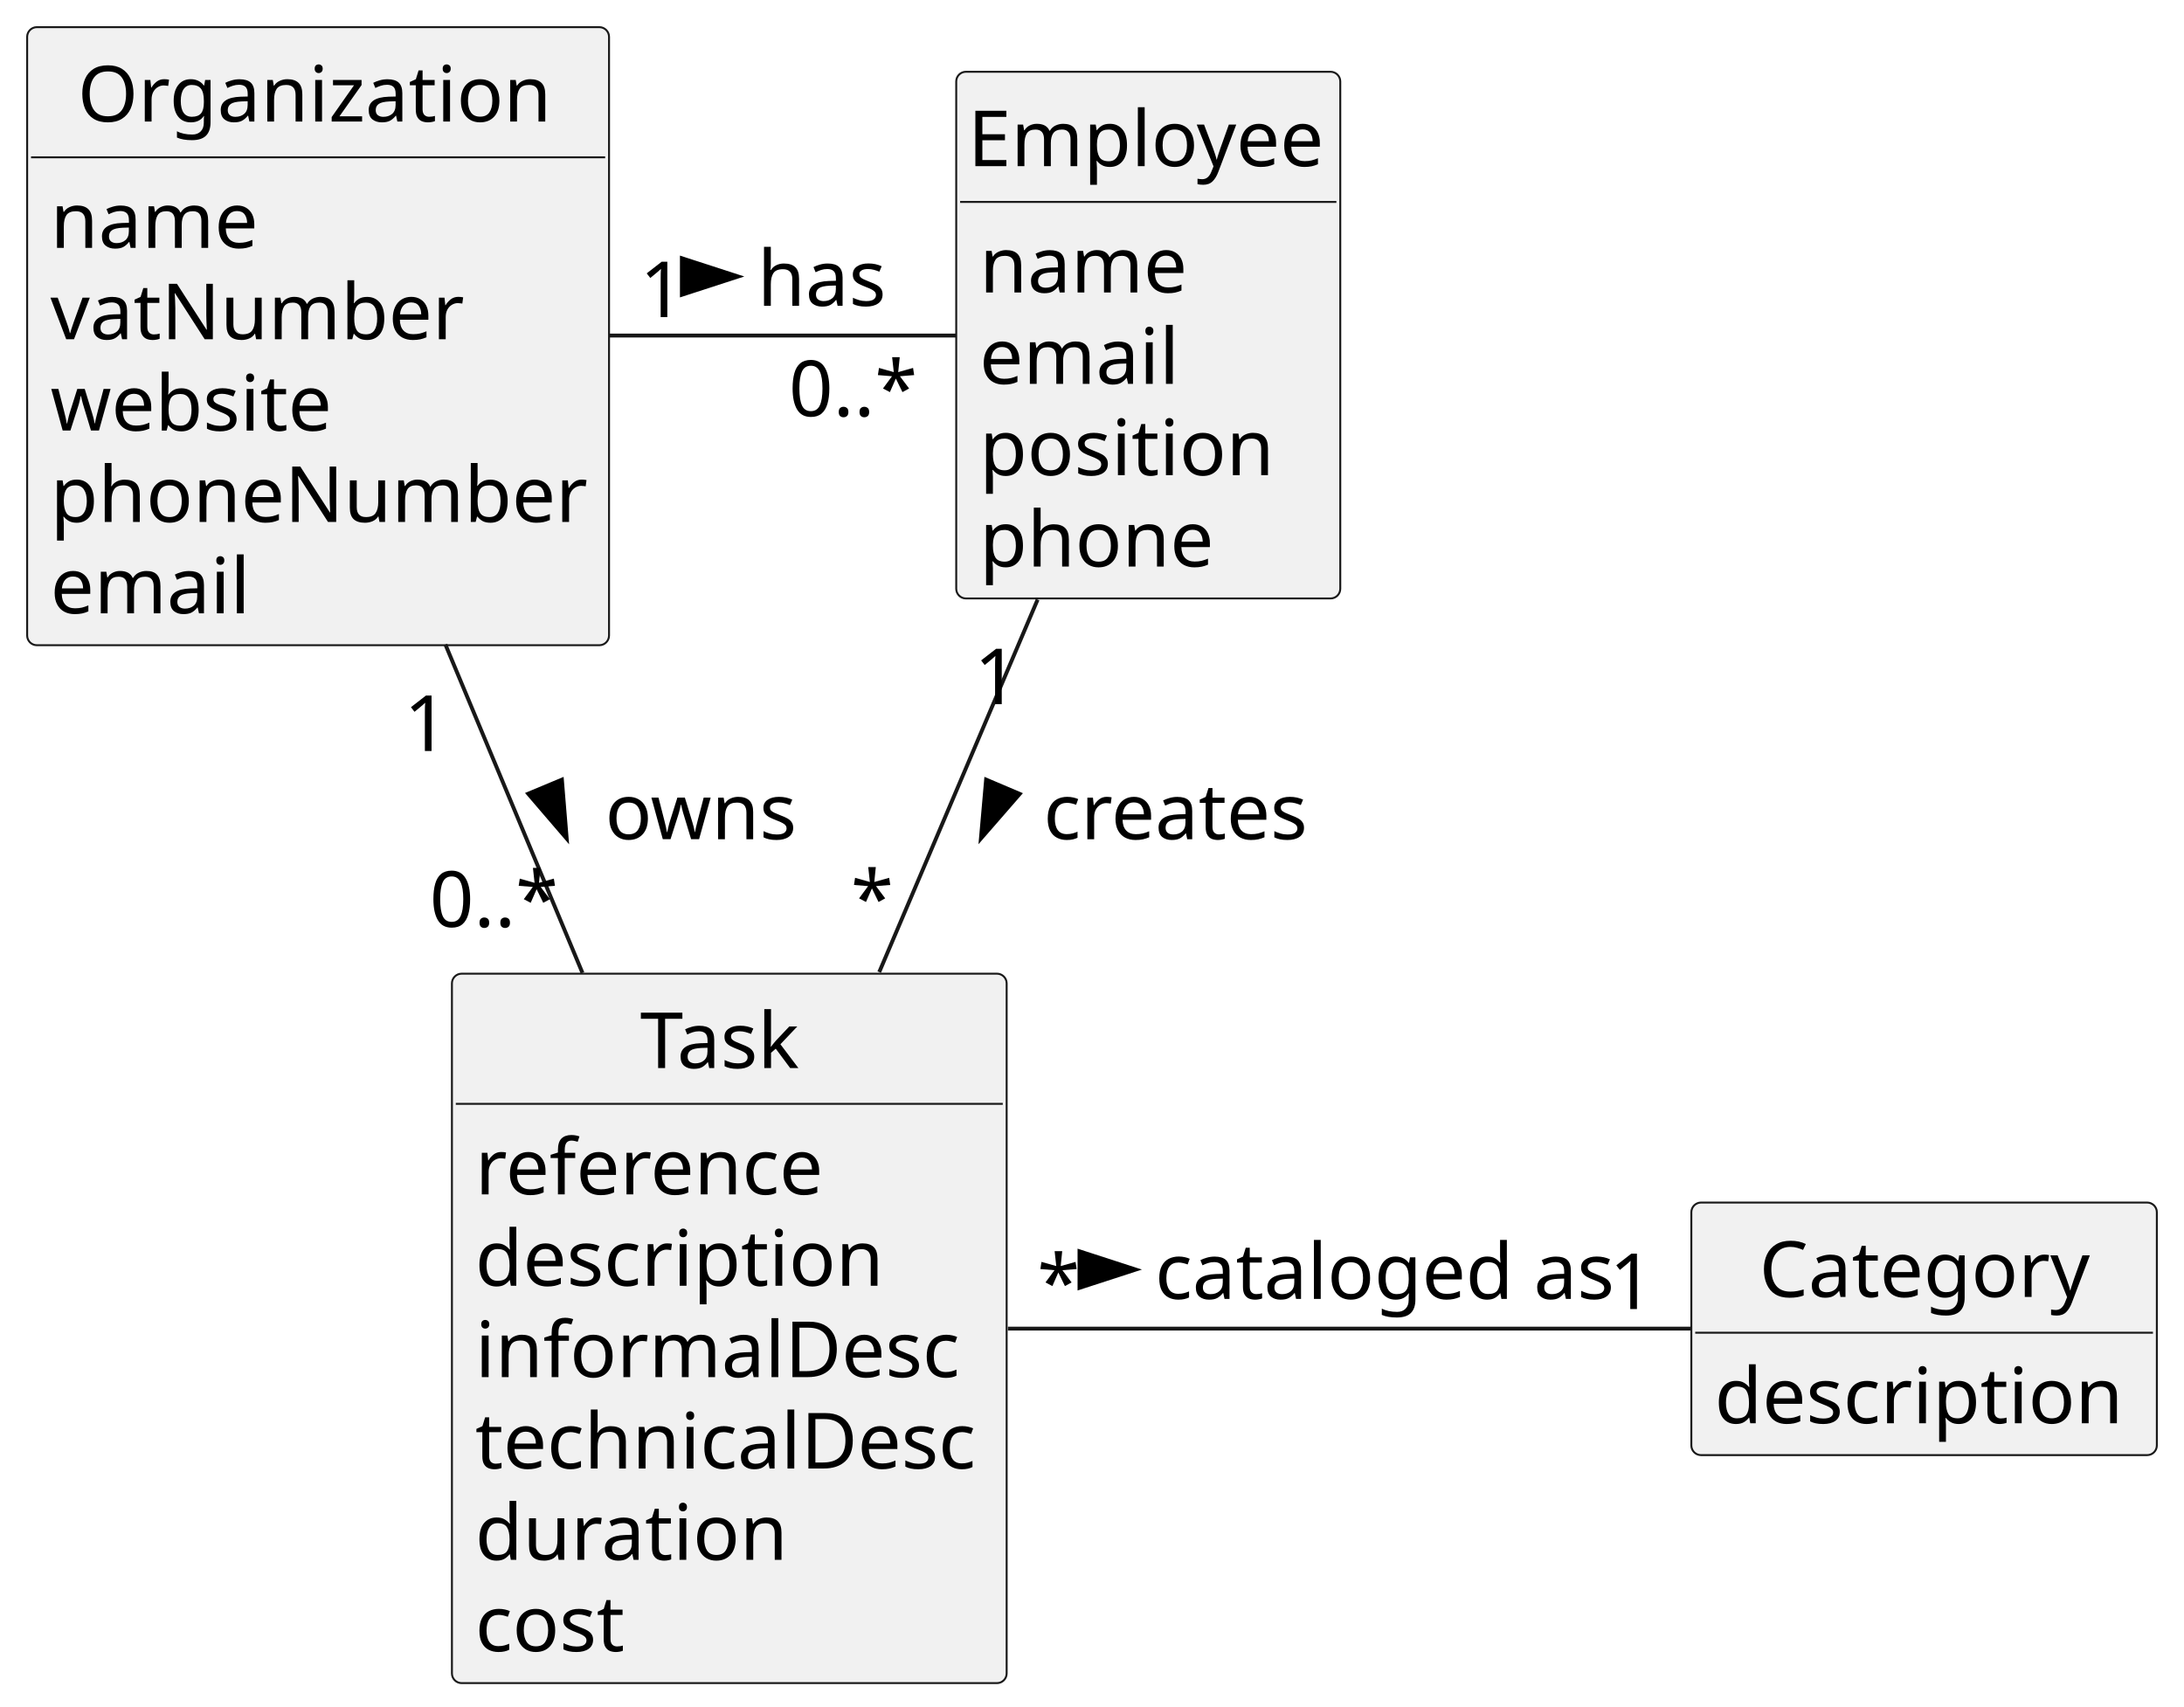
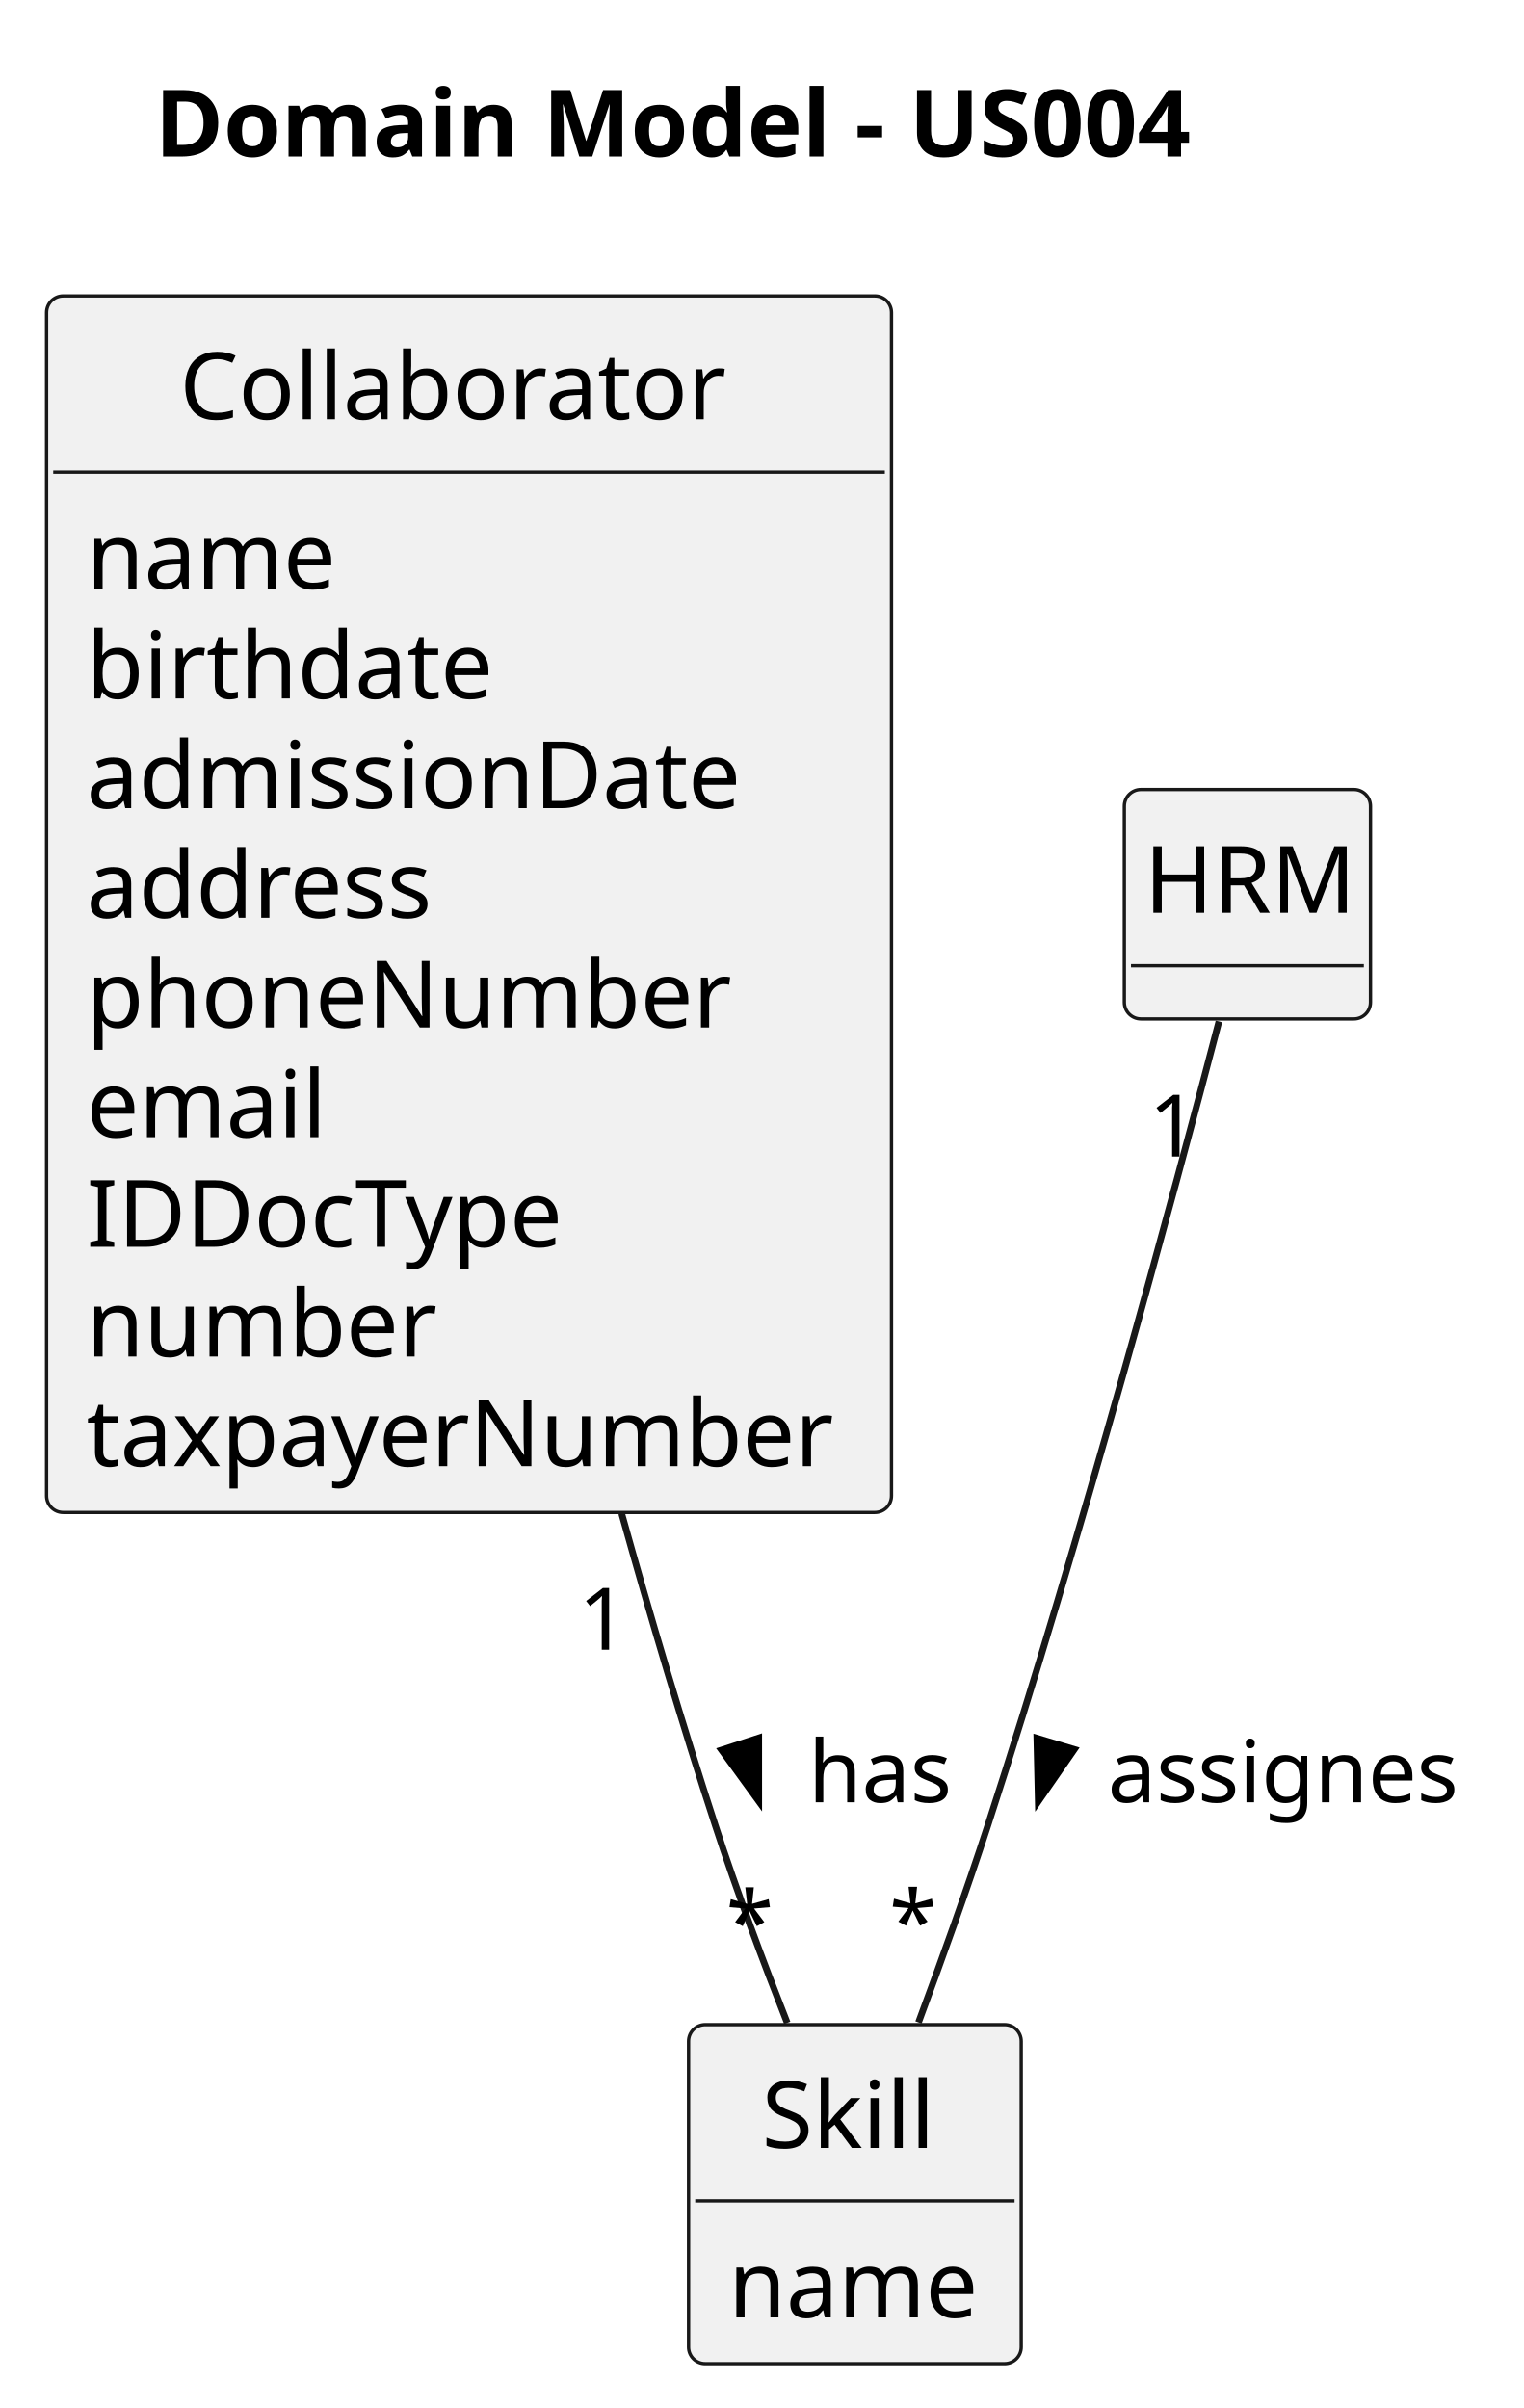
- <svg xmlns="http://www.w3.org/2000/svg" contentStyleType="text/css" height="440px" preserveAspectRatio="none" style="width:563px;height:440px;background:#FFFFFF;" version="1.1" viewBox="0 0 563 440" width="563px" zoomAndPan="magnify">
+ <svg xmlns="http://www.w3.org/2000/svg" contentStyleType="text/css" height="362px" preserveAspectRatio="none" style="width:229px;height:362px;background:#FFFFFF;" version="1.1" viewBox="0 0 229 362" width="229px" zoomAndPan="magnify">
  <defs />
  <g>
-     <g id="elem_Organization">
-       <rect codeLine="18" fill="#F1F1F1" height="159.328" id="Organization" rx="2.5" ry="2.5" style="stroke:#181818;stroke-width:0.5;" width="150" x="7" y="7" />
-       <text fill="#000000" font-family="sans-serif" font-size="20" lengthAdjust="spacing" textLength="124" x="20" y="31.336">Organization</text>
-       <line style="stroke:#181818;stroke-width:0.5;" x1="8" x2="156" y1="40.555" y2="40.555" />
-       <text fill="#000000" font-family="sans-serif" font-size="20" lengthAdjust="spacing" textLength="53" x="13" y="63.891">name</text>
-       <text fill="#000000" font-family="sans-serif" font-size="20" lengthAdjust="spacing" textLength="106" x="13" y="87.445">vatNumber</text>
-       <text fill="#000000" font-family="sans-serif" font-size="20" lengthAdjust="spacing" textLength="73" x="13" y="111">website</text>
-       <text fill="#000000" font-family="sans-serif" font-size="20" lengthAdjust="spacing" textLength="138" x="13" y="134.555">phoneNumber</text>
-       <text fill="#000000" font-family="sans-serif" font-size="20" lengthAdjust="spacing" textLength="53" x="13" y="158.109">email</text>
+     <text fill="#000000" font-family="sans-serif" font-size="14" font-weight="bold" lengthAdjust="spacing" textLength="169" x="23.25" y="23.535">Domain Model - US004</text>
+     <g id="elem_Collaborator">
+       <rect codeLine="14" fill="#F1F1F1" height="182.883" id="Collaborator" rx="2.5" ry="2.5" style="stroke:#181818;stroke-width:0.5;" width="127" x="7" y="44.488" />
+       <text fill="#000000" font-family="sans-serif" font-size="14" lengthAdjust="spacing" textLength="87" x="27" y="63.023">Collaborator</text>
+       <line style="stroke:#181818;stroke-width:0.5;" x1="8" x2="133" y1="70.977" y2="70.977" />
+       <text fill="#000000" font-family="sans-serif" font-size="14" lengthAdjust="spacing" textLength="38" x="13" y="88.512">name</text>
+       <text fill="#000000" font-family="sans-serif" font-size="14" lengthAdjust="spacing" textLength="63" x="13" y="105">birthdate</text>
+       <text fill="#000000" font-family="sans-serif" font-size="14" lengthAdjust="spacing" textLength="101" x="13" y="121.488">admissionDate</text>
+       <text fill="#000000" font-family="sans-serif" font-size="14" lengthAdjust="spacing" textLength="54" x="13" y="137.977">address</text>
+       <text fill="#000000" font-family="sans-serif" font-size="14" lengthAdjust="spacing" textLength="99" x="13" y="154.465">phoneNumber</text>
+       <text fill="#000000" font-family="sans-serif" font-size="14" lengthAdjust="spacing" textLength="37" x="13" y="170.953">email</text>
+       <text fill="#000000" font-family="sans-serif" font-size="14" lengthAdjust="spacing" textLength="73" x="13" y="187.441">IDDocType</text>
+       <text fill="#000000" font-family="sans-serif" font-size="14" lengthAdjust="spacing" textLength="54" x="13" y="203.93">number</text>
+       <text fill="#000000" font-family="sans-serif" font-size="14" lengthAdjust="spacing" textLength="115" x="13" y="220.418">taxpayerNumber</text>
    </g>
-     <g id="elem_Task">
-       <rect codeLine="26" fill="#F1F1F1" height="182.883" id="Task" rx="2.5" ry="2.5" style="stroke:#181818;stroke-width:0.5;" width="143" x="116.5" y="251" />
-       <text fill="#000000" font-family="sans-serif" font-size="20" lengthAdjust="spacing" textLength="46" x="165" y="275.336">Task</text>
-       <line style="stroke:#181818;stroke-width:0.5;" x1="117.5" x2="258.5" y1="284.555" y2="284.555" />
-       <text fill="#000000" font-family="sans-serif" font-size="20" lengthAdjust="spacing" textLength="89" x="122.5" y="307.891">reference</text>
-       <text fill="#000000" font-family="sans-serif" font-size="20" lengthAdjust="spacing" textLength="108" x="122.5" y="331.445">description</text>
-       <text fill="#000000" font-family="sans-serif" font-size="20" lengthAdjust="spacing" textLength="127" x="122.5" y="355">informalDesc</text>
-       <text fill="#000000" font-family="sans-serif" font-size="20" lengthAdjust="spacing" textLength="131" x="122.5" y="378.555">technicalDesc</text>
-       <text fill="#000000" font-family="sans-serif" font-size="20" lengthAdjust="spacing" textLength="81" x="122.5" y="402.109">duration</text>
-       <text fill="#000000" font-family="sans-serif" font-size="20" lengthAdjust="spacing" textLength="39" x="122.5" y="425.664">cost</text>
+     <g id="elem_Skill">
+       <rect codeLine="26" fill="#F1F1F1" height="50.977" id="Skill" rx="2.5" ry="2.5" style="stroke:#181818;stroke-width:0.5;" width="50" x="103.5" y="304.368" />
+       <text fill="#000000" font-family="sans-serif" font-size="14" lengthAdjust="spacing" textLength="28" x="114.5" y="322.903">Skill</text>
+       <line style="stroke:#181818;stroke-width:0.5;" x1="104.5" x2="152.5" y1="330.857" y2="330.857" />
+       <text fill="#000000" font-family="sans-serif" font-size="14" lengthAdjust="spacing" textLength="38" x="109.5" y="348.392">name</text>
    </g>
-     <g id="elem_Category">
-       <rect codeLine="35" fill="#F1F1F1" height="65.109" id="Category" rx="2.5" ry="2.5" style="stroke:#181818;stroke-width:0.5;" width="120" x="436" y="310" />
-       <text fill="#000000" font-family="sans-serif" font-size="20" lengthAdjust="spacing" textLength="85" x="453.5" y="334.336">Category</text>
-       <line style="stroke:#181818;stroke-width:0.5;" x1="437" x2="555" y1="343.555" y2="343.555" />
-       <text fill="#000000" font-family="sans-serif" font-size="20" lengthAdjust="spacing" textLength="108" x="442" y="366.891">description</text>
+     <g id="elem_HRM">
+       <rect codeLine="30" fill="#F1F1F1" height="34.488" id="HRM" rx="2.5" ry="2.5" style="stroke:#181818;stroke-width:0.5;" width="37" x="169" y="118.688" />
+       <text fill="#000000" font-family="sans-serif" font-size="14" lengthAdjust="spacing" textLength="31" x="172" y="137.223">HRM</text>
+       <line style="stroke:#181818;stroke-width:0.5;" x1="170" x2="205" y1="145.177" y2="145.177" />
    </g>
-     <g id="elem_Employee">
-       <rect codeLine="39" fill="#F1F1F1" height="135.773" id="Employee" rx="2.5" ry="2.5" style="stroke:#181818;stroke-width:0.5;" width="99" x="246.5" y="18.5" />
-       <text fill="#000000" font-family="sans-serif" font-size="20" lengthAdjust="spacing" textLength="93" x="249.5" y="42.836">Employee</text>
-       <line style="stroke:#181818;stroke-width:0.5;" x1="247.5" x2="344.5" y1="52.055" y2="52.055" />
-       <text fill="#000000" font-family="sans-serif" font-size="20" lengthAdjust="spacing" textLength="53" x="252.5" y="75.391">name</text>
-       <text fill="#000000" font-family="sans-serif" font-size="20" lengthAdjust="spacing" textLength="53" x="252.5" y="98.945">email</text>
-       <text fill="#000000" font-family="sans-serif" font-size="20" lengthAdjust="spacing" textLength="78" x="252.5" y="122.5">position</text>
-       <text fill="#000000" font-family="sans-serif" font-size="20" lengthAdjust="spacing" textLength="60" x="252.5" y="146.055">phone</text>
+     <g id="link_Collaborator_Skill">
+       <path codeLine="34" d="M93.44,227.528 C97.83,243.228 102.59,259.338 107.5,274.368 C110.71,284.198 114.69,294.848 118.33,304.098 " fill="none" id="Collaborator-Skill" style="stroke:#181818;stroke-width:1.0;" />
+       <polygon fill="#000000" points="114.046,270.779,114.044,261.268,108.454,263.085,114.046,270.779" style="stroke:#000000;stroke-width:1.0;" />
+       <text fill="#000000" font-family="sans-serif" font-size="13" lengthAdjust="spacing" textLength="22" x="121.5" y="270.937">has</text>
+       <text fill="#000000" font-family="sans-serif" font-size="13" lengthAdjust="spacing" textLength="8" x="86.949" y="248.006">1</text>
+       <text fill="#000000" font-family="sans-serif" font-size="13" lengthAdjust="spacing" textLength="6" x="109.12" y="293.598">*</text>
    </g>
-     <g id="link_Organization_Employee">
-       <path codeLine="54" d="M157.15,86.5 C186.77,86.5 219.99,86.5 246.5,86.5 " fill="none" id="Organization-Employee" style="stroke:#181818;stroke-width:1.0;" />
-       <polygon fill="#000000" points="190.25,71.277,175.778,66.575,175.778,75.98,190.25,71.277" style="stroke:#000000;stroke-width:1.0;" />
-       <text fill="#000000" font-family="sans-serif" font-size="20" lengthAdjust="spacing" textLength="33" x="195.25" y="78.836">has</text>
-       <text fill="#000000" font-family="sans-serif" font-size="20" lengthAdjust="spacing" textLength="13" x="164.932" y="81.751">1</text>
-       <text fill="#000000" font-family="sans-serif" font-size="20" lengthAdjust="spacing" textLength="35" x="203.334" y="107.285">0..*</text>
-     </g>
-     <g id="link_Organization_Task">
-       <path codeLine="55" d="M114.81,166.13 C126,192.94 138.6,223.13 150.15,250.8 " fill="none" id="Organization-Task" style="stroke:#181818;stroke-width:1.0;" />
-       <polygon fill="#000000" points="146.081,216.16,144.846,200.993,136.168,204.616,146.081,216.16" style="stroke:#000000;stroke-width:1.0;" />
-       <text fill="#000000" font-family="sans-serif" font-size="20" lengthAdjust="spacing" textLength="49" x="156" y="216.336">owns</text>
-       <text fill="#000000" font-family="sans-serif" font-size="20" lengthAdjust="spacing" textLength="13" x="104.153" y="193.592">1</text>
-       <text fill="#000000" font-family="sans-serif" font-size="20" lengthAdjust="spacing" textLength="35" x="110.739" y="238.939">0..*</text>
-     </g>
-     <g id="link_Employee_Task">
-       <path codeLine="57" d="M267.48,154.57 C254.98,183.96 240.12,218.92 226.65,250.6 " fill="none" id="Employee-Task" style="stroke:#181818;stroke-width:1.0;" />
-       <polygon fill="#000000" points="252.87,216.139,262.86,204.661,254.205,200.981,252.87,216.139" style="stroke:#000000;stroke-width:1.0;" />
-       <text fill="#000000" font-family="sans-serif" font-size="20" lengthAdjust="spacing" textLength="68" x="269" y="216.336">creates</text>
-       <text fill="#000000" font-family="sans-serif" font-size="20" lengthAdjust="spacing" textLength="13" x="251.142" y="181.527">1</text>
-       <text fill="#000000" font-family="sans-serif" font-size="20" lengthAdjust="spacing" textLength="10" x="219.332" y="238.723">*</text>
-     </g>
-     <g id="link_Task_Category">
-       <path codeLine="59" d="M259.82,342.5 C313.33,342.5 385.55,342.5 435.99,342.5 " fill="none" id="Task-Category" style="stroke:#181818;stroke-width:1.0;" />
-       <polygon fill="#000000" points="292.75,327.277,278.278,322.575,278.278,331.98,292.75,327.277" style="stroke:#000000;stroke-width:1.0;" />
-       <text fill="#000000" font-family="sans-serif" font-size="20" lengthAdjust="spacing" textLength="120" x="297.75" y="334.836">cataloged as</text>
-       <text fill="#000000" font-family="sans-serif" font-size="20" lengthAdjust="spacing" textLength="10" x="267.382" y="337.737">*</text>
-       <text fill="#000000" font-family="sans-serif" font-size="20" lengthAdjust="spacing" textLength="13" x="414.884" y="337.462">1</text>
+     <g id="link_HRM_Skill">
+       <path codeLine="35" d="M183.22,153.558 C176.43,179.518 162.53,231.198 148.5,274.368 C145.32,284.148 141.5,294.778 138.06,304.038 " fill="none" id="HRM-Skill" style="stroke:#181818;stroke-width:1.0;" />
+       <polygon fill="#000000" points="156.063,270.812,161.478,262.994,155.848,261.304,156.063,270.812" style="stroke:#000000;stroke-width:1.0;" />
+       <text fill="#000000" font-family="sans-serif" font-size="13" lengthAdjust="spacing" textLength="55" x="166.5" y="270.937">assignes</text>
+       <text fill="#000000" font-family="sans-serif" font-size="13" lengthAdjust="spacing" textLength="8" x="172.684" y="173.869">1</text>
+       <text fill="#000000" font-family="sans-serif" font-size="13" lengthAdjust="spacing" textLength="6" x="133.659" y="293.523">*</text>
    </g>
  </g>
</svg>
